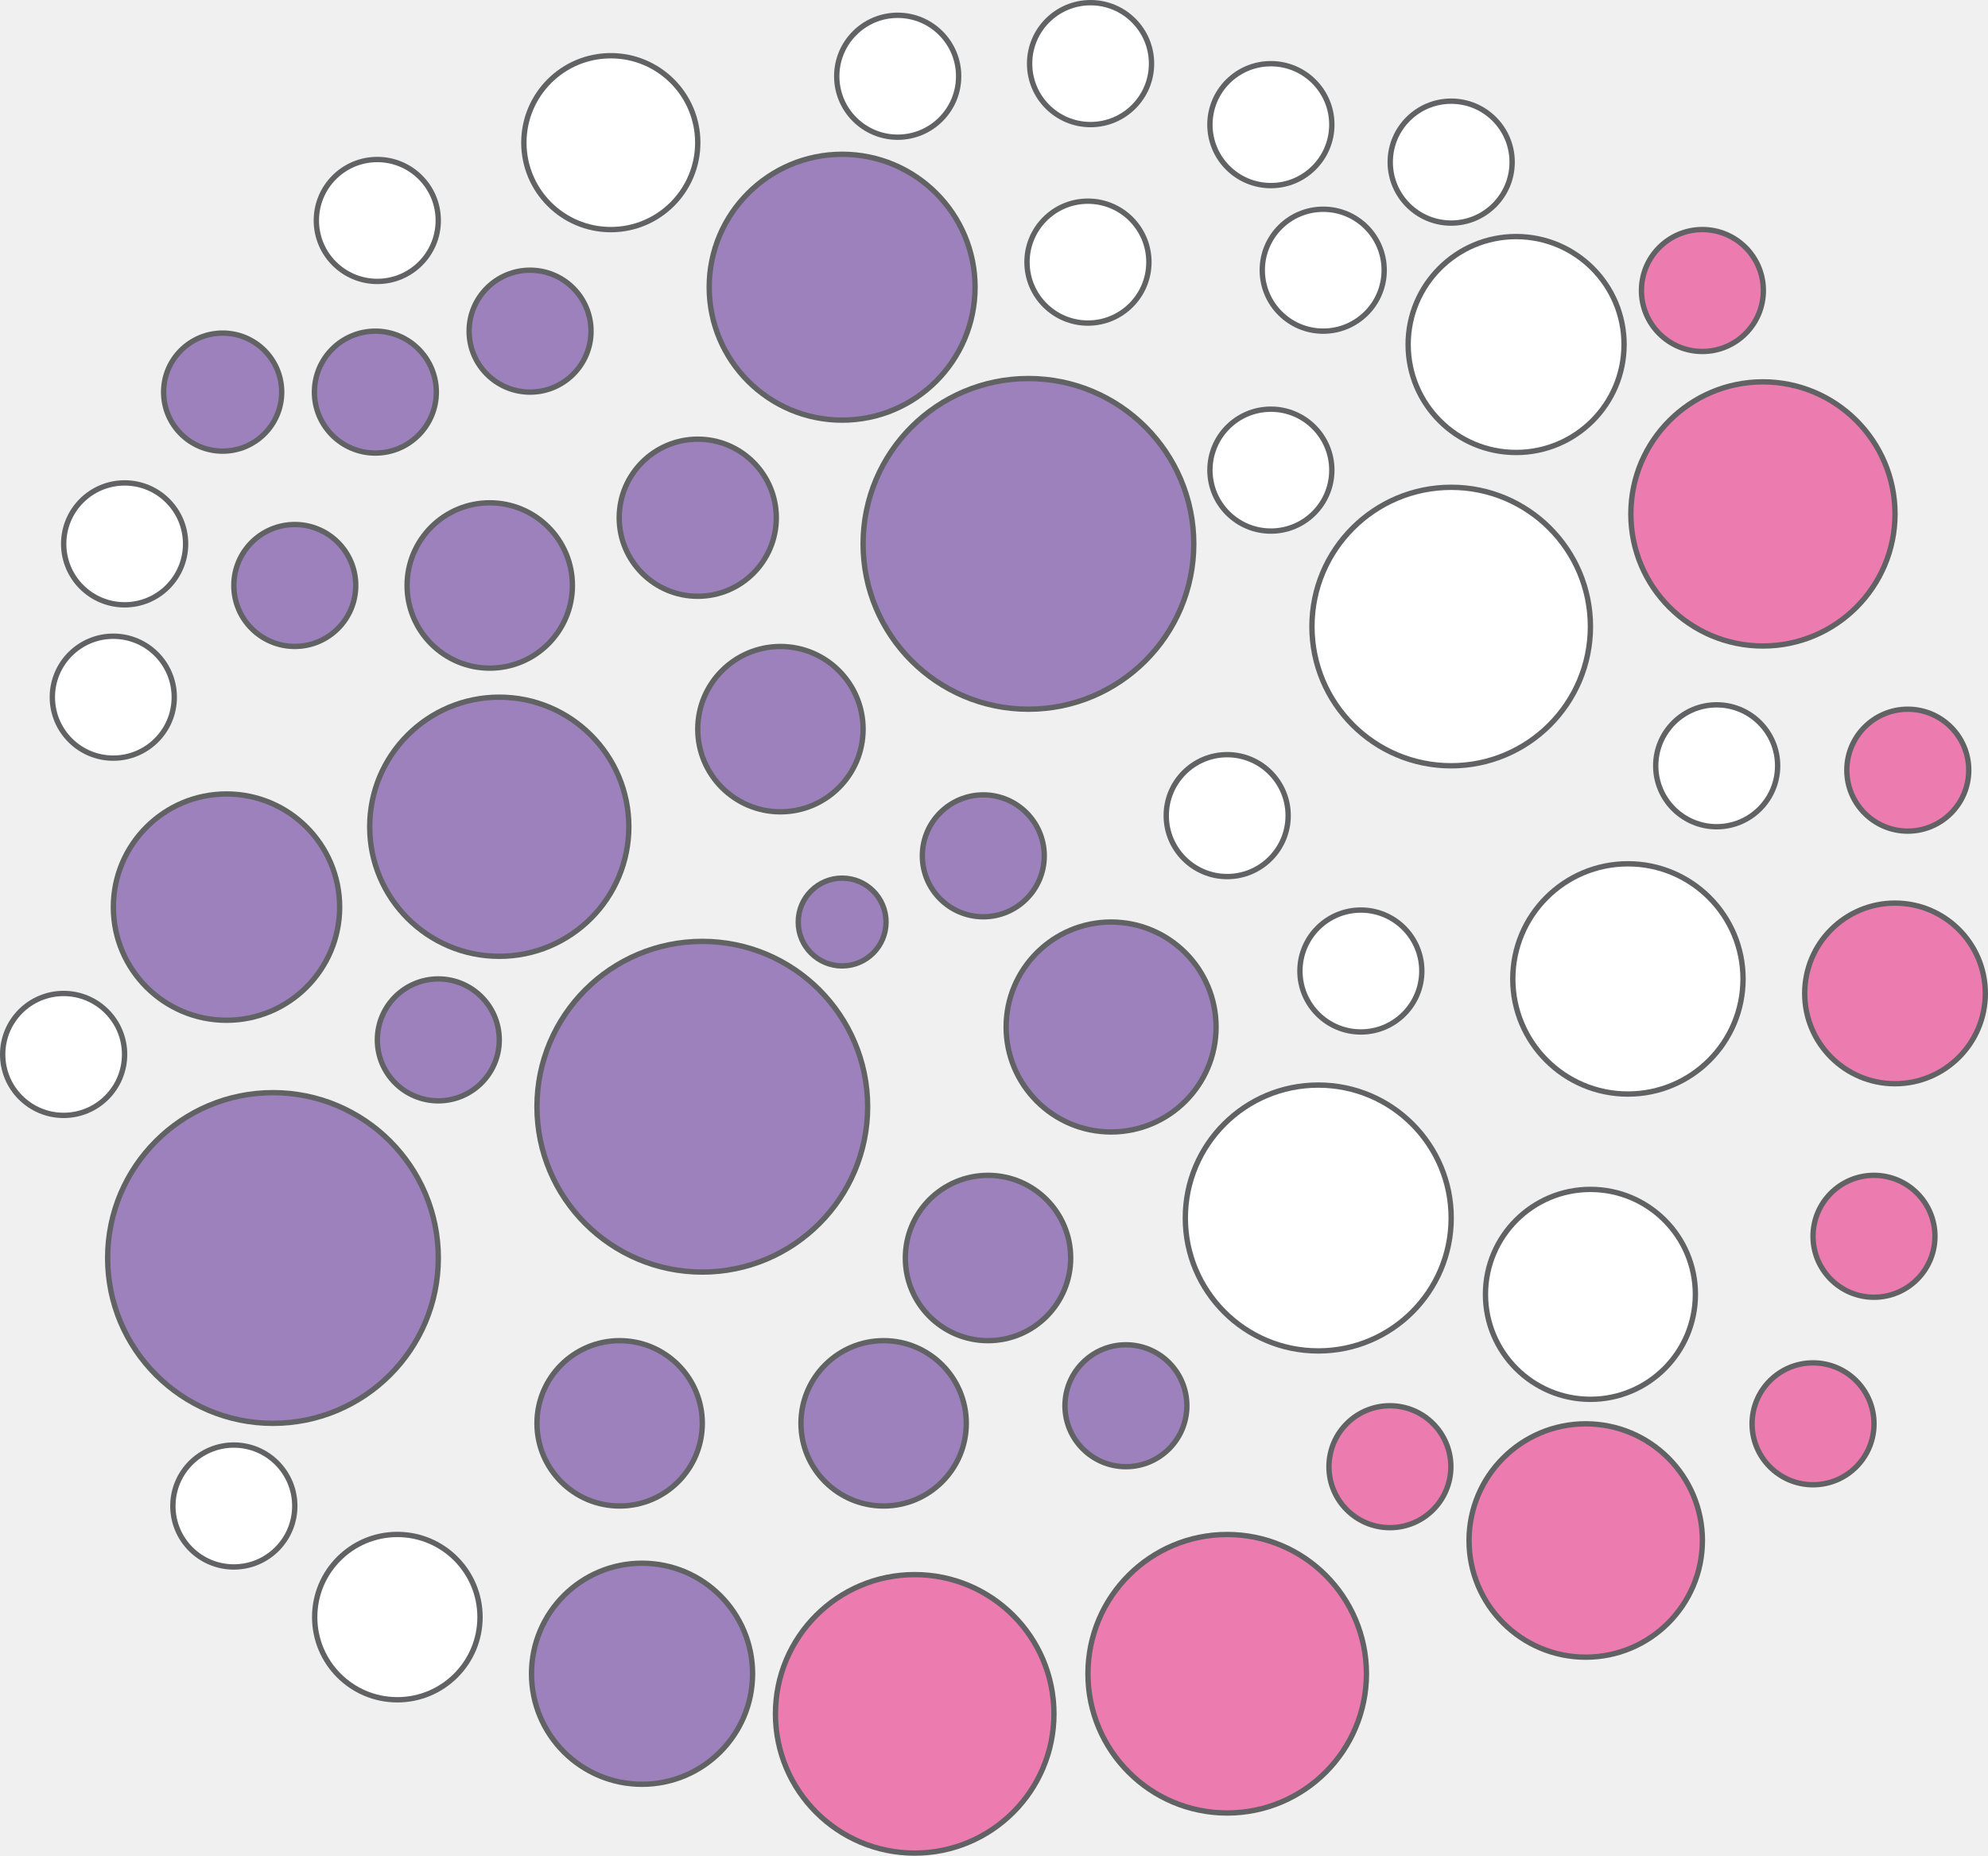
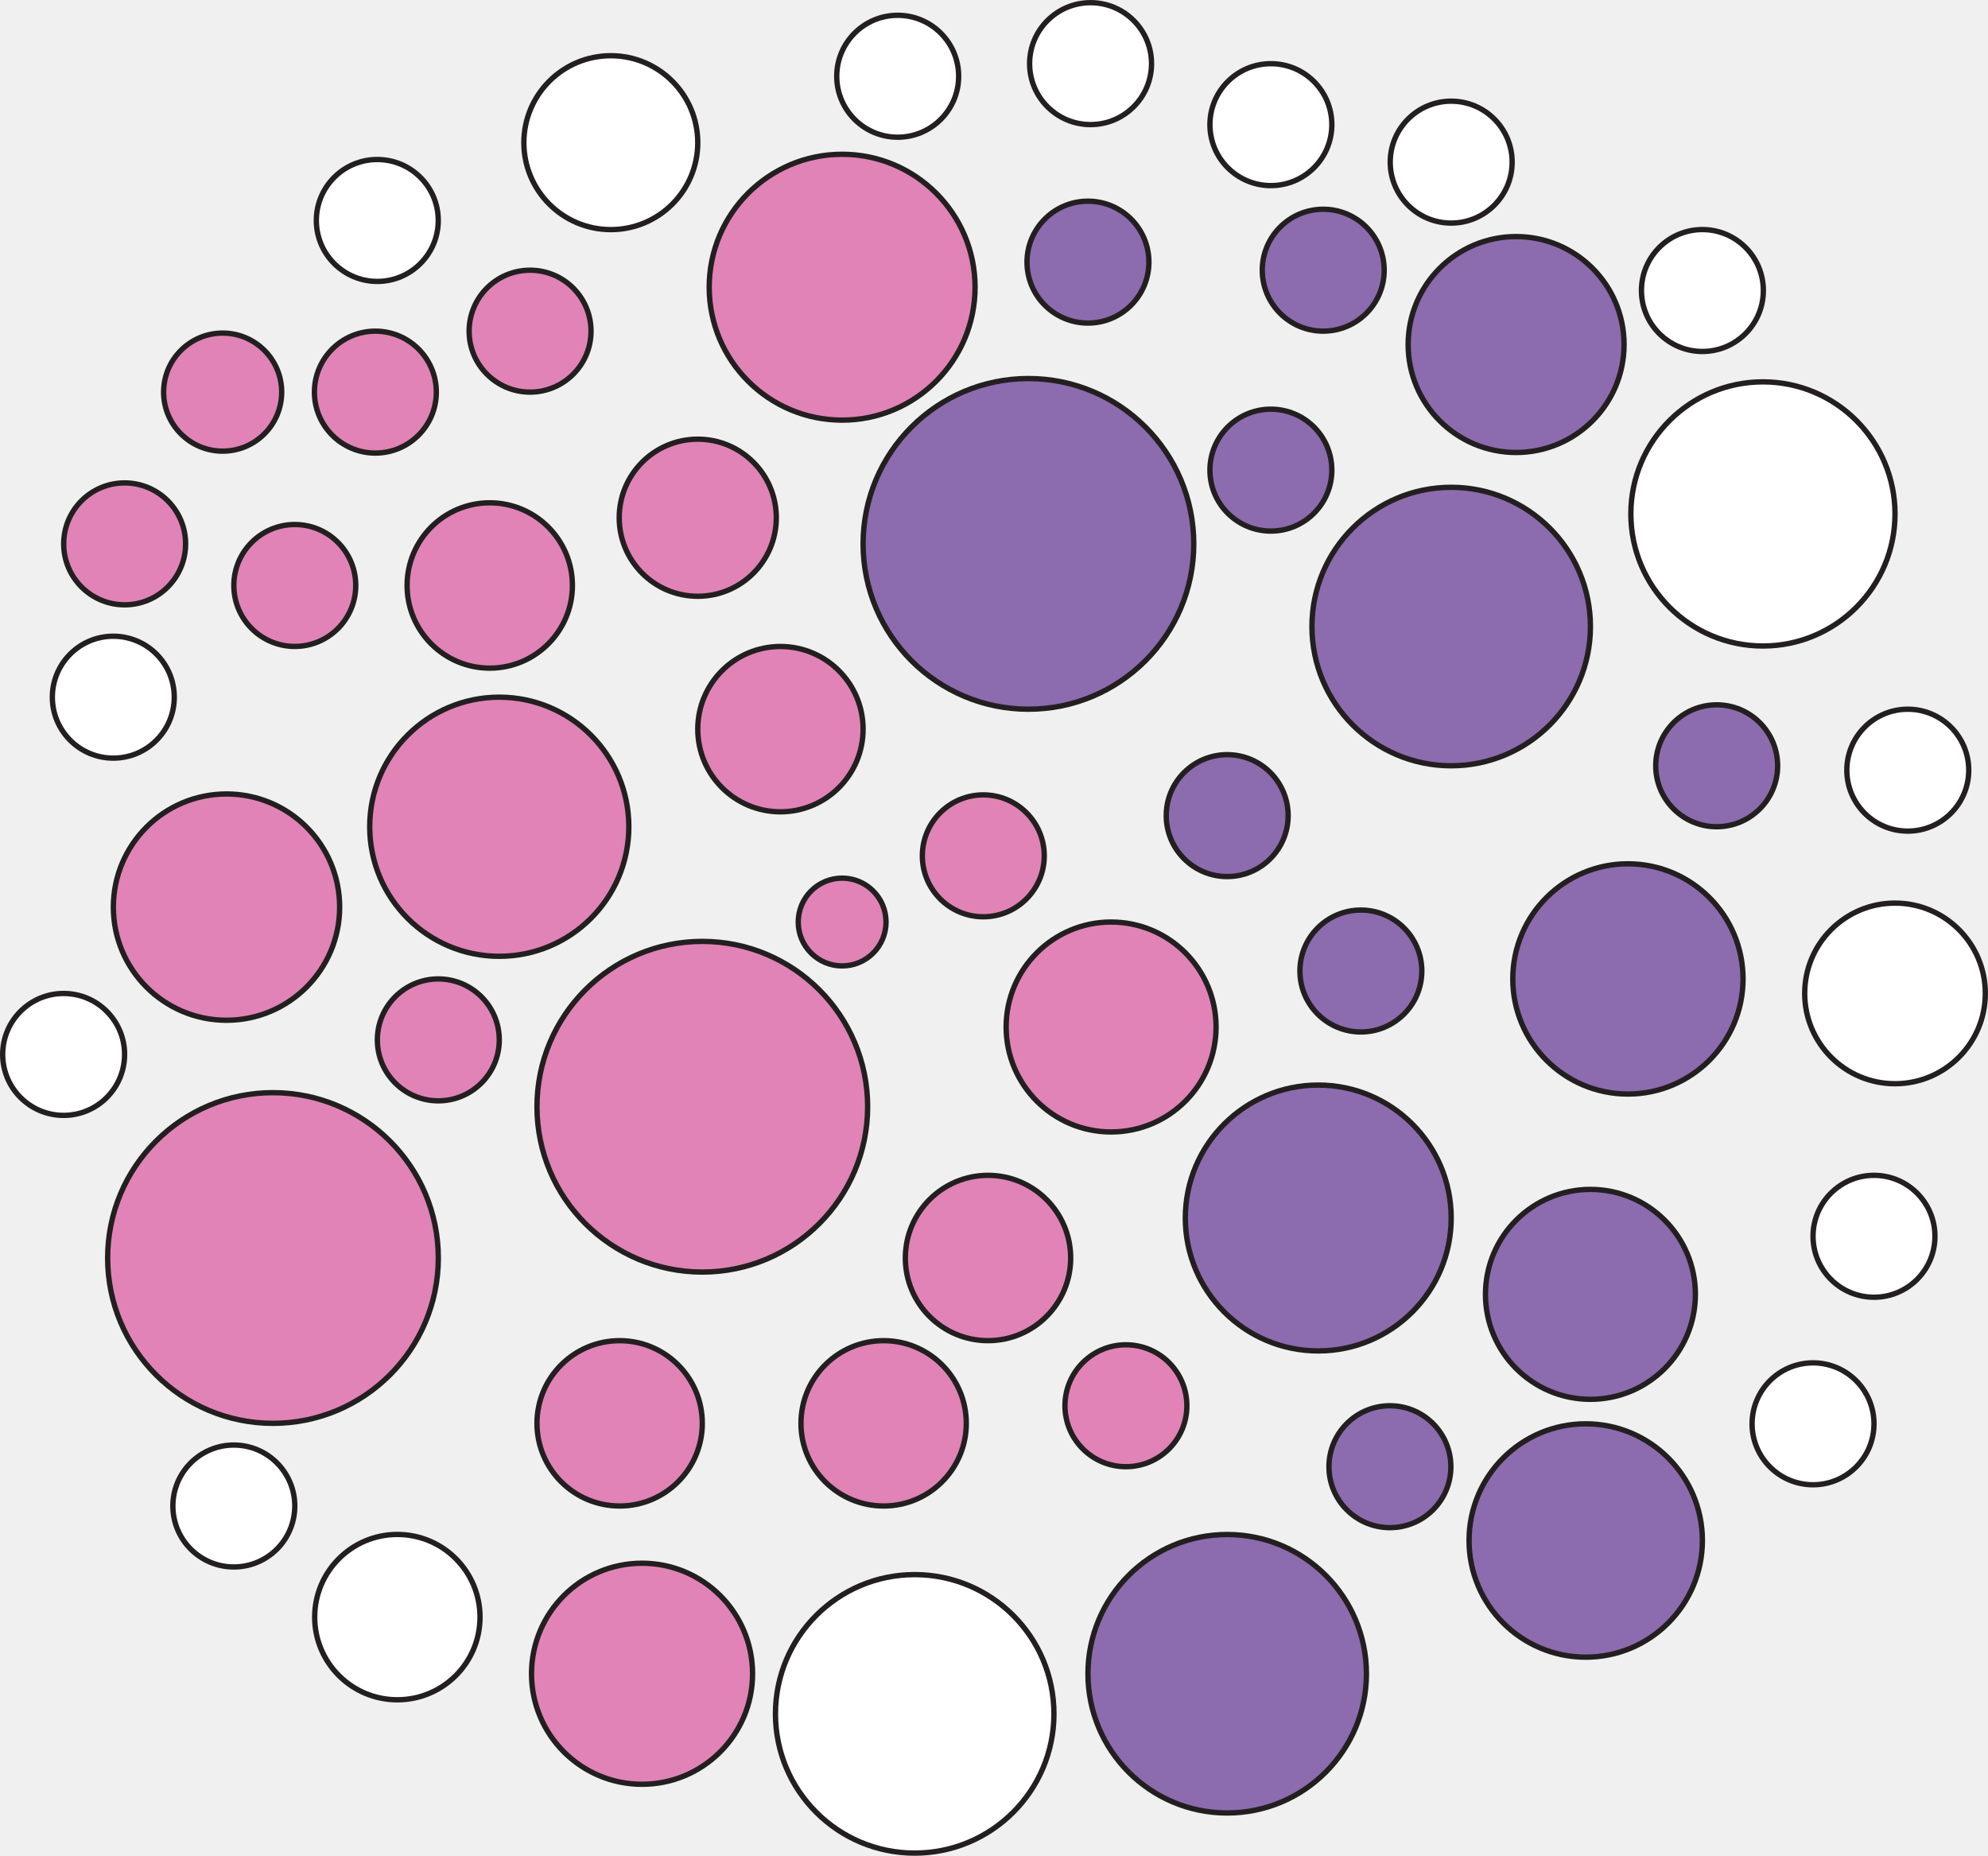
<svg xmlns="http://www.w3.org/2000/svg" id="Layer_1" data-name="Layer 1" viewBox="0 0 371.78 347.05">
  <defs>
-     <style>.cls-1{fill:#9c81bc;}.cls-1,.cls-2,.cls-3{stroke:#616264;stroke-miterlimit:10;}.cls-2{fill:#fff;}.cls-3{fill:#ec7bb0;}</style>
+     <style>.cls-1{fill:#e183b6;}.cls-1,.cls-2,.cls-3{stroke:#231f20;stroke-miterlimit:10;}.cls-2{fill:#fff;}.cls-3{fill:#8c6baf;}</style>
  </defs>
  <circle class="cls-1" cx="42.36" cy="169.64" r="21.16" />
  <circle class="cls-1" cx="130.49" cy="96.82" r="14.69" />
  <circle class="cls-1" cx="93.37" cy="154.61" r="24.23" />
  <circle class="cls-1" cx="51.05" cy="235.26" r="30.92" />
  <circle class="cls-1" cx="131.34" cy="206.97" r="30.92" />
  <circle class="cls-1" cx="145.95" cy="136.36" r="15.46" />
  <circle class="cls-1" cx="165.25" cy="266.18" r="15.46" />
  <circle class="cls-1" cx="184.77" cy="235.26" r="15.46" />
  <circle class="cls-2" cx="74.31" cy="302.42" r="15.46" />
  <circle class="cls-1" cx="115.88" cy="266.18" r="15.46" />
  <circle class="cls-1" cx="207.79" cy="192.06" r="19.63" />
-   <circle class="cls-1" cx="192.33" cy="101.71" r="30.92" />
+   <circle class="cls-3" cx="192.33" cy="101.71" r="30.92" />
  <circle class="cls-1" cx="120.07" cy="313.01" r="20.67" />
  <circle class="cls-1" cx="210.56" cy="262.89" r="11.4" />
-   <circle class="cls-2" cx="246.53" cy="227.78" r="24.86" />
+   <circle class="cls-3" cx="246.53" cy="227.78" r="24.86" />
  <circle class="cls-3" cx="229.5" cy="313.01" r="26.04" />
-   <circle class="cls-2" cx="271.39" cy="117.17" r="26.04" />
-   <circle class="cls-2" cx="254.5" cy="181.59" r="11.4" />
+   <circle class="cls-3" cx="271.39" cy="117.17" r="26.04" />
+   <circle class="cls-3" cx="254.5" cy="181.59" r="11.4" />
  <circle class="cls-3" cx="259.93" cy="274.29" r="11.4" />
-   <circle class="cls-2" cx="304.44" cy="183.07" r="21.53" />
-   <circle class="cls-3" cx="171.06" cy="320.51" r="26.04" />
+   <circle class="cls-3" cx="304.44" cy="183.07" r="21.53" />
+   <circle class="cls-2" cx="171.06" cy="320.51" r="26.04" />
  <circle class="cls-1" cx="183.89" cy="160.05" r="11.4" />
-   <circle class="cls-2" cx="229.5" cy="152.53" r="11.4" />
+   <circle class="cls-3" cx="229.5" cy="152.53" r="11.4" />
  <circle class="cls-1" cx="91.59" cy="109.49" r="15.46" />
-   <circle class="cls-2" cx="297.43" cy="242.06" r="19.63" />
+   <circle class="cls-3" cx="297.43" cy="242.06" r="19.63" />
  <circle class="cls-2" cx="114.23" cy="26.68" r="16.26" />
  <circle class="cls-1" cx="157.49" cy="53.71" r="24.86" />
  <circle class="cls-2" cx="167.88" cy="14.26" r="11.4" />
  <circle class="cls-2" cx="237.67" cy="23.31" r="11.4" />
-   <circle class="cls-2" cx="237.67" cy="87.92" r="11.4" />
-   <circle class="cls-2" cx="321.04" cy="143.21" r="11.4" />
+   <circle class="cls-3" cx="237.67" cy="87.92" r="11.4" />
+   <circle class="cls-3" cx="321.04" cy="143.21" r="11.4" />
  <circle class="cls-1" cx="99.13" cy="61.93" r="11.4" />
  <circle class="cls-1" cx="55.13" cy="109.49" r="11.4" />
  <circle class="cls-1" cx="70.2" cy="73.33" r="11.4" />
  <circle class="cls-2" cx="43.73" cy="281.64" r="11.4" />
  <circle class="cls-1" cx="81.97" cy="194.47" r="11.4" />
  <circle class="cls-3" cx="296.55" cy="288.09" r="21.82" />
-   <circle class="cls-2" cx="283.53" cy="64.43" r="20.19" />
-   <circle class="cls-3" cx="329.69" cy="96.11" r="24.7" />
-   <circle class="cls-3" cx="354.39" cy="185.78" r="16.89" />
-   <circle class="cls-3" cx="356.78" cy="144.03" r="11.4" />
-   <circle class="cls-3" cx="350.46" cy="231.2" r="11.4" />
-   <circle class="cls-3" cx="339.06" cy="266.27" r="11.4" />
+   <circle class="cls-3" cx="283.53" cy="64.43" r="20.19" />
+   <circle class="cls-2" cx="329.69" cy="96.11" r="24.7" />
+   <circle class="cls-2" cx="354.39" cy="185.78" r="16.89" />
+   <circle class="cls-2" cx="356.78" cy="144.03" r="11.4" />
+   <circle class="cls-2" cx="350.46" cy="231.2" r="11.4" />
+   <circle class="cls-2" cx="339.06" cy="266.27" r="11.4" />
  <circle class="cls-2" cx="11.9" cy="197.19" r="11.4" />
-   <circle class="cls-2" cx="203.46" cy="49.02" r="11.4" />
+   <circle class="cls-3" cx="203.46" cy="49.02" r="11.4" />
  <circle class="cls-2" cx="203.95" cy="11.9" r="11.4" />
  <circle class="cls-2" cx="271.39" cy="30.32" r="11.4" />
-   <circle class="cls-3" cx="318.37" cy="54.33" r="11.4" />
+   <circle class="cls-2" cx="318.37" cy="54.33" r="11.4" />
  <circle class="cls-1" cx="41.64" cy="73.33" r="11.04" />
-   <circle class="cls-2" cx="247.46" cy="50.53" r="11.4" />
+   <circle class="cls-3" cx="247.46" cy="50.53" r="11.4" />
  <circle class="cls-2" cx="21.19" cy="130.38" r="11.4" />
  <circle class="cls-2" cx="70.56" cy="41.23" r="11.4" />
-   <circle class="cls-2" cx="23.31" cy="101.71" r="11.4" />
+   <circle class="cls-1" cx="23.31" cy="101.71" r="11.4" />
  <circle class="cls-1" cx="157.49" cy="172.43" r="8.21" />
</svg>
